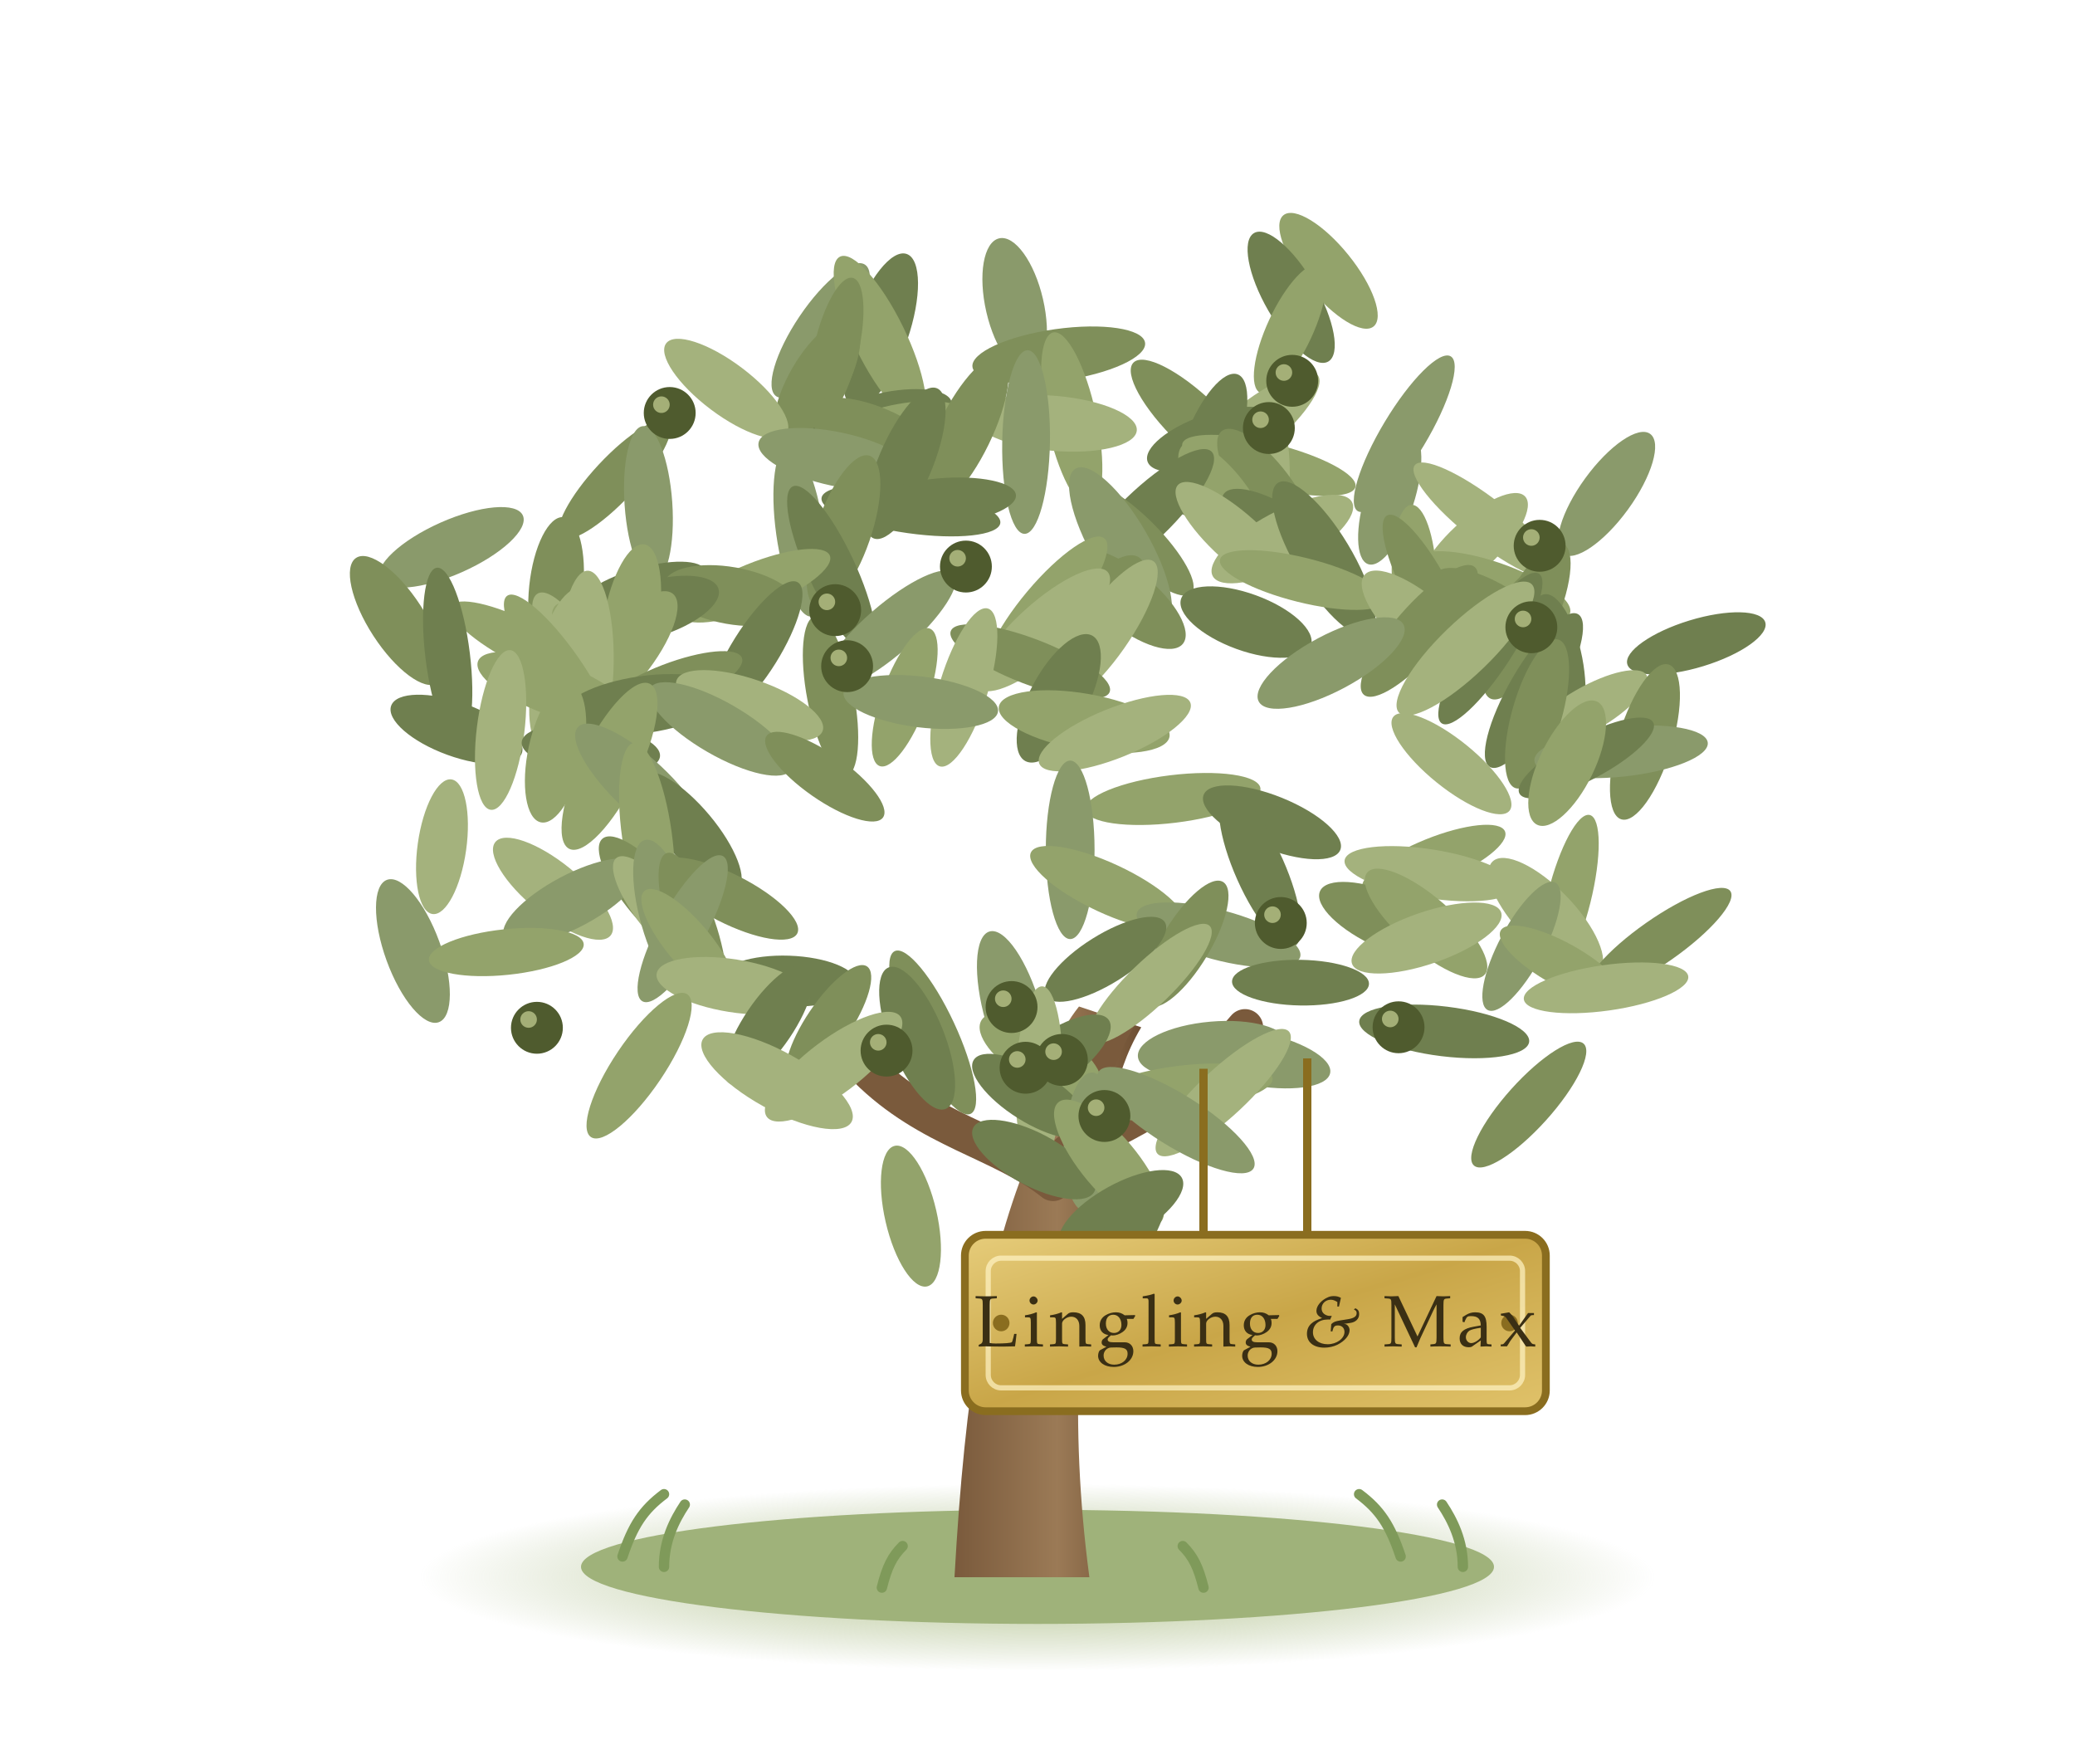
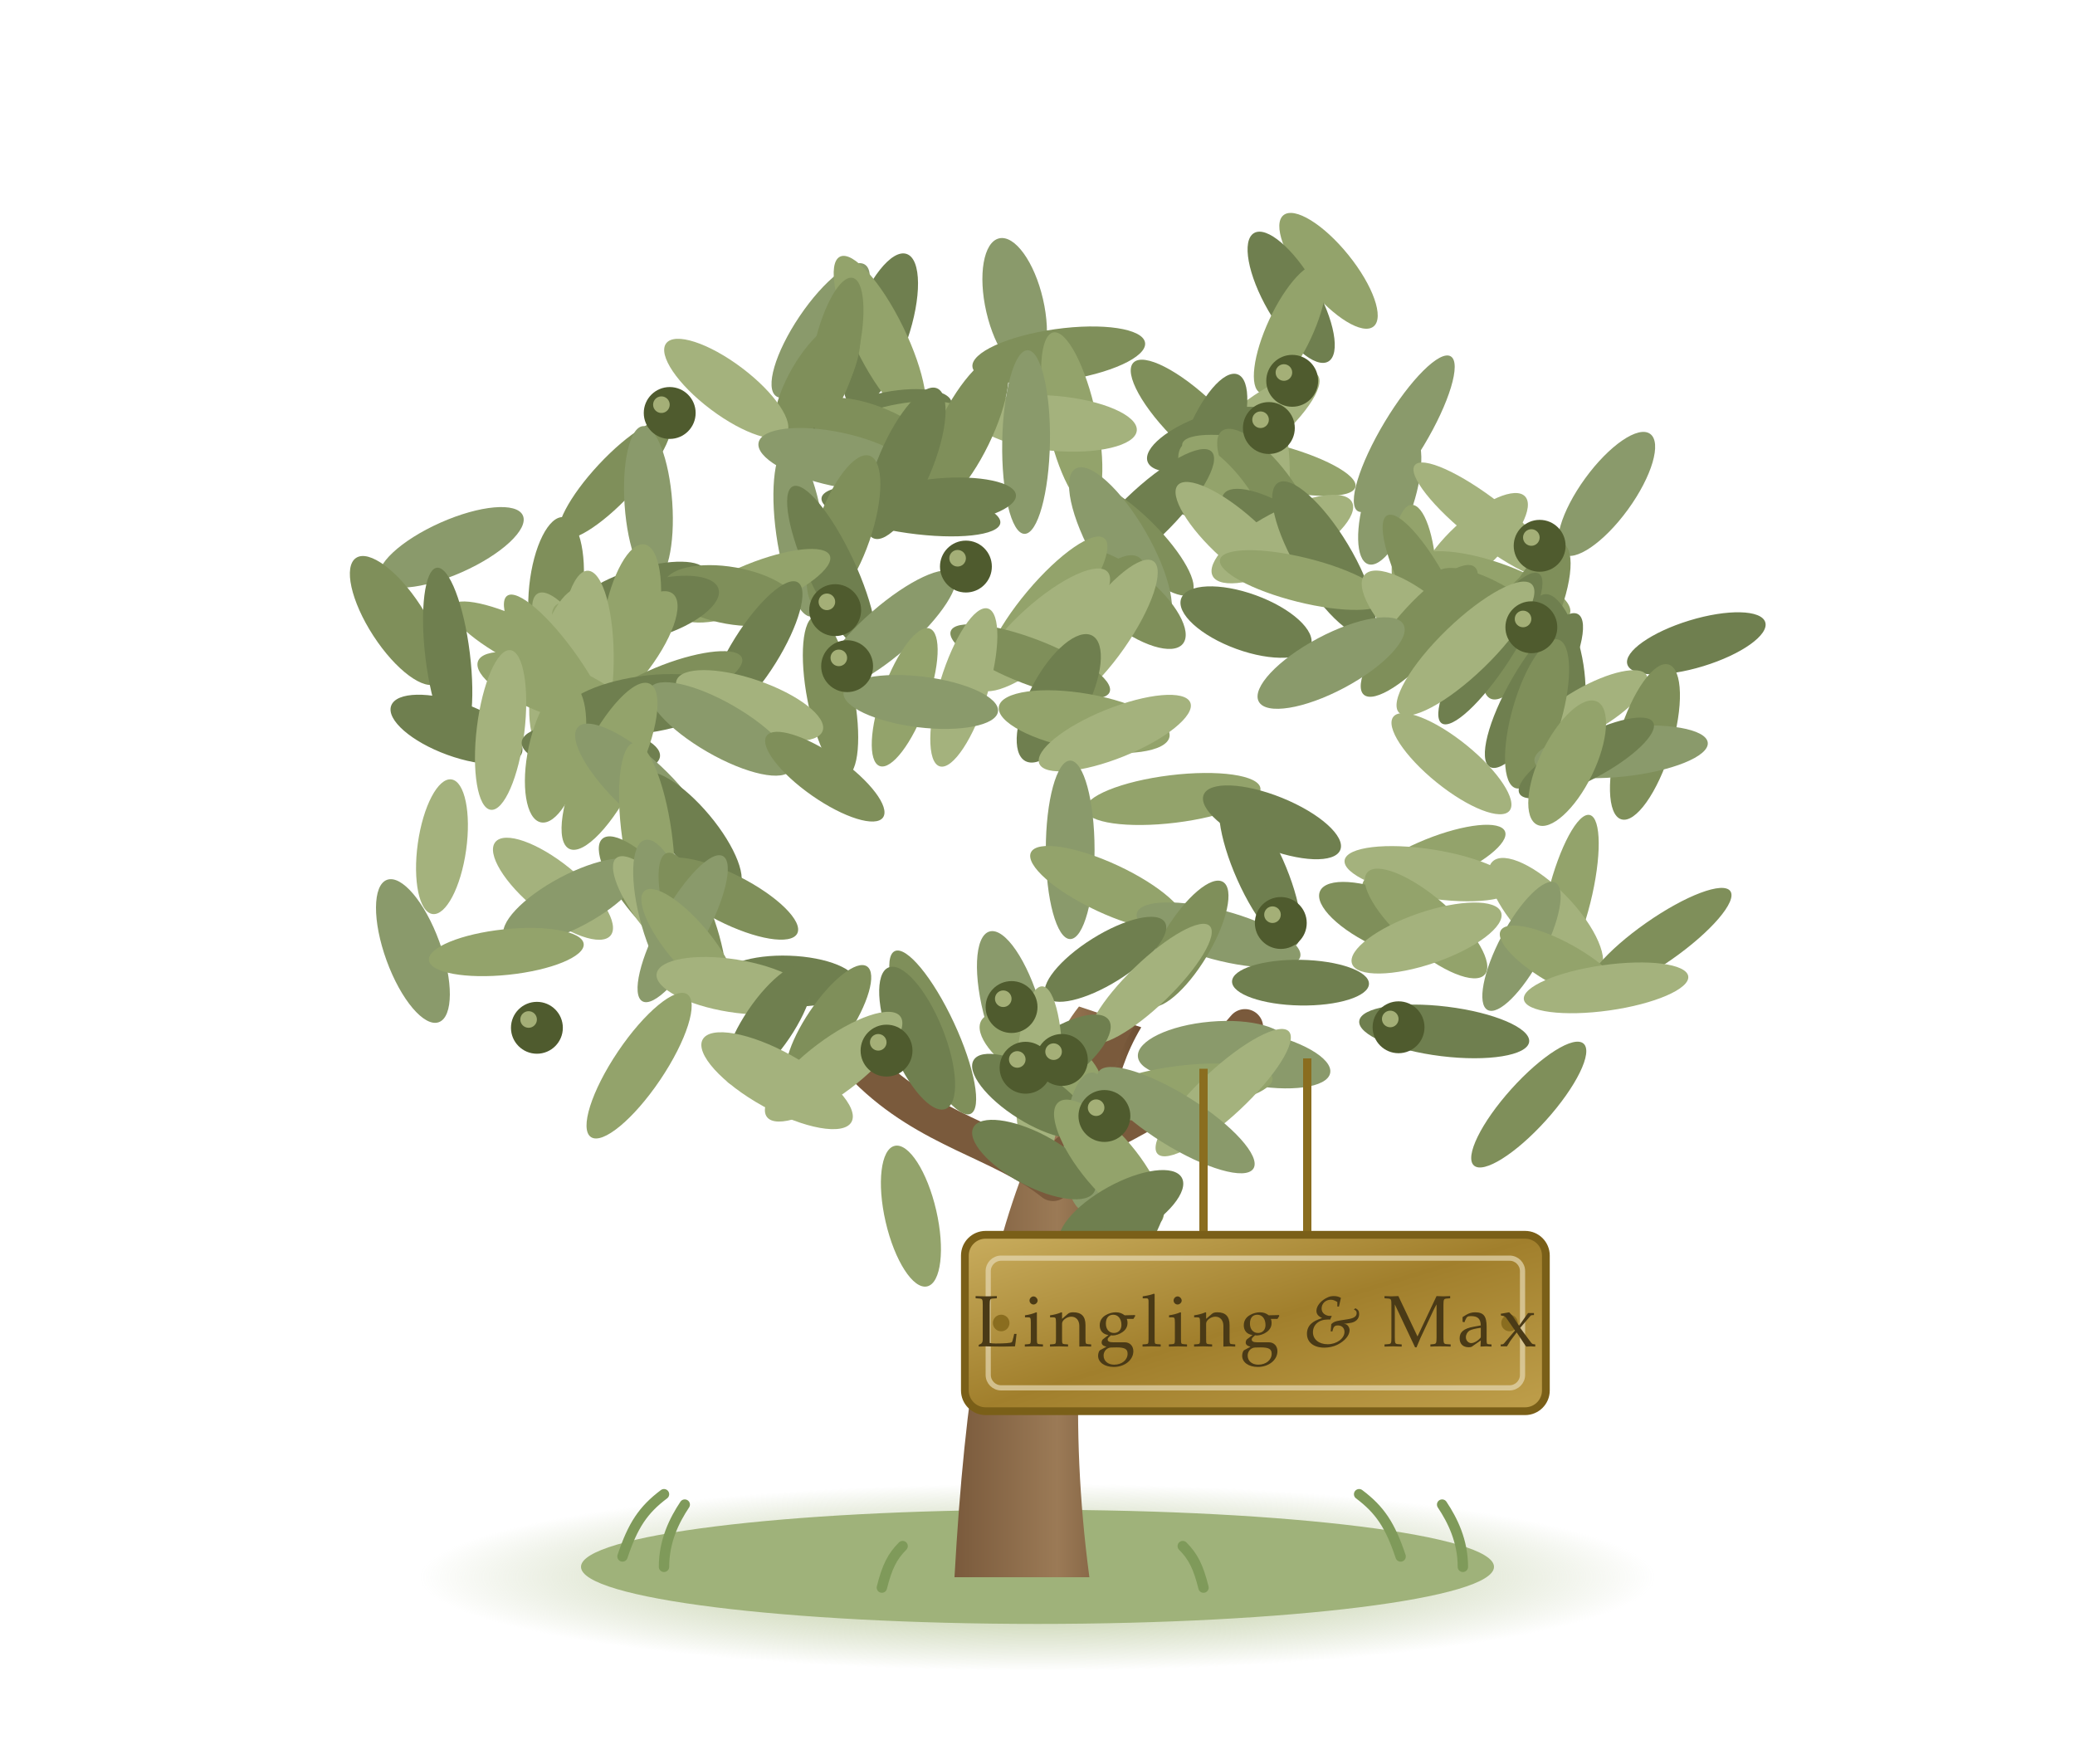
<svg xmlns="http://www.w3.org/2000/svg" width="400" height="340" viewBox="0 0 400 340" role="img" aria-label="An olive tree with a small gold plaque reading Lingling and Max">
  <defs>
    <linearGradient id="gold" x1="0" y1="0" x2="1" y2="1">
-       <stop offset="0" stop-color="#e6cc7a" />
-       <stop offset=".5" stop-color="#c9a648" />
-       <stop offset="1" stop-color="#e0c26a" />
+       <stop offset="0" stop-color="#c9ad5e" />
+       <stop offset=".5" stop-color="#a17f2c" />
+       <stop offset="1" stop-color="#bf9f4b" />
    </linearGradient>
    <linearGradient id="trunk" x1="0" y1="0" x2="1" y2="0">
      <stop offset="0" stop-color="#7a5a3c" />
      <stop offset=".55" stop-color="#9b7a56" />
      <stop offset="1" stop-color="#6e4f33" />
    </linearGradient>
    <radialGradient id="ground" cx=".5" cy=".5" r=".5">
      <stop offset="0" stop-color="#b7c78f" />
      <stop offset="1" stop-color="#9fb27a" stop-opacity="0" />
    </radialGradient>
  </defs>
  <ellipse cx="200" cy="304" rx="120" ry="18" fill="url(#ground)" />
  <ellipse cx="200" cy="302" rx="88" ry="11" fill="#9fb27a" />
  <path d="M184 304C186 268 190 244 198 224c4-10 2-20 10-30l12 4c-6 10-6 20-8 30-4 20-6 46-2 76Z" fill="url(#trunk)" />
  <path d="M203 228c-10-8-24-10-36-22" fill="none" stroke="#7a5a3c" stroke-width="7" stroke-linecap="round" />
  <path d="M206 222c12-6 22-10 34-24" fill="none" stroke="#7a5a3c" stroke-width="7" stroke-linecap="round" />
  <path d="M209 214c4-14 8-22 18-30" fill="none" stroke="#7a5a3c" stroke-width="6" stroke-linecap="round" />
  <g>
    <ellipse cx="256.1" cy="52.2" rx="13.8" ry="4.9" fill="#93a36b" transform="rotate(51 256.1 52.2)" />
    <ellipse cx="248.9" cy="57.3" rx="14.3" ry="5.1" fill="#6f7f4f" transform="rotate(60 248.9 57.3)" />
    <ellipse cx="195.6" cy="58.9" rx="13.3" ry="5.6" fill="#8a9a6b" transform="rotate(77 195.6 58.9)" />
    <ellipse cx="248.7" cy="63.4" rx="13.6" ry="4.4" fill="#93a36b" transform="rotate(-65 248.7 63.4)" />
    <ellipse cx="158.2" cy="63.7" rx="15.3" ry="4.9" fill="#8a9a6b" transform="rotate(-56 158.2 63.7)" />
    <ellipse cx="169.7" cy="63.7" rx="15.6" ry="5.5" fill="#6f7f4f" transform="rotate(-71 169.7 63.7)" />
    <ellipse cx="169.6" cy="65.2" rx="17.5" ry="5.0" fill="#93a36b" transform="rotate(64 169.6 65.2)" />
    <ellipse cx="161.2" cy="67.3" rx="14.1" ry="4.3" fill="#7f8f5a" transform="rotate(-77 161.2 67.3)" />
    <ellipse cx="204.1" cy="68.4" rx="16.8" ry="5.0" fill="#7f8f5a" transform="rotate(-8 204.1 68.4)" />
    <ellipse cx="157.5" cy="73.7" rx="13.7" ry="5.5" fill="#7f8f5a" transform="rotate(-60 157.5 73.7)" />
    <ellipse cx="140.0" cy="74.9" rx="14.5" ry="5.0" fill="#a4b27d" transform="rotate(37 140.0 74.9)" />
    <ellipse cx="170.1" cy="80.6" rx="13.7" ry="4.8" fill="#6f7f4f" transform="rotate(-13 170.1 80.6)" />
    <ellipse cx="206.6" cy="80.9" rx="17.2" ry="4.8" fill="#93a36b" transform="rotate(78 206.6 80.9)" />
    <ellipse cx="230.5" cy="81.5" rx="16.7" ry="5.1" fill="#7f8f5a" transform="rotate(44 230.5 81.5)" />
    <ellipse cx="203.3" cy="81.6" rx="15.9" ry="5.3" fill="#a4b27d" transform="rotate(5 203.3 81.6)" />
    <ellipse cx="173.9" cy="82.4" rx="13.2" ry="4.6" fill="#93a36b" transform="rotate(-10 173.9 82.4)" />
    <ellipse cx="240.8" cy="83.0" rx="17.0" ry="4.9" fill="#a4b27d" transform="rotate(-39 240.8 83.0)" />
    <ellipse cx="185.9" cy="83.4" rx="16.3" ry="5.2" fill="#7f8f5a" transform="rotate(-64 185.9 83.4)" />
    <ellipse cx="270.7" cy="83.6" rx="17.4" ry="4.4" fill="#8a9a6b" transform="rotate(-59 270.7 83.6)" />
    <ellipse cx="168.8" cy="84.1" rx="13.8" ry="5.6" fill="#7f8f5a" transform="rotate(23 168.8 84.1)" />
    <ellipse cx="233.6" cy="84.7" rx="13.1" ry="4.9" fill="#6f7f4f" transform="rotate(-19 233.6 84.7)" />
    <ellipse cx="197.8" cy="85.2" rx="17.7" ry="4.6" fill="#8a9a6b" transform="rotate(-89 197.8 85.2)" />
    <ellipse cx="233.4" cy="85.7" rx="14.5" ry="5.1" fill="#6f7f4f" transform="rotate(-69 233.4 85.7)" />
    <ellipse cx="161.3" cy="88.5" rx="15.4" ry="5.2" fill="#8a9a6b" transform="rotate(12 161.3 88.5)" />
    <ellipse cx="174.5" cy="89.3" rx="15.7" ry="5.2" fill="#6f7f4f" transform="rotate(-67 174.5 89.3)" />
    <ellipse cx="244.6" cy="89.7" rx="17.2" ry="4.3" fill="#93a36b" transform="rotate(14 244.6 89.7)" />
    <ellipse cx="118.5" cy="92.4" rx="15.2" ry="4.2" fill="#7f8f5a" transform="rotate(-47 118.5 92.4)" />
    <ellipse cx="244.1" cy="93.1" rx="15.8" ry="4.5" fill="#a4b27d" transform="rotate(-88 244.1 93.1)" />
    <ellipse cx="244.1" cy="94.4" rx="14.2" ry="5.1" fill="#7f8f5a" transform="rotate(53 244.1 94.4)" />
    <ellipse cx="309.7" cy="95.2" rx="14.3" ry="5.1" fill="#8a9a6b" transform="rotate(-54 309.7 95.2)" />
    <ellipse cx="267.9" cy="96.0" rx="13.4" ry="4.7" fill="#8a9a6b" transform="rotate(-72 267.9 96.0)" />
    <ellipse cx="181.1" cy="96.7" rx="14.8" ry="4.5" fill="#6f7f4f" transform="rotate(-5 181.1 96.7)" />
    <ellipse cx="236.2" cy="97.0" rx="13.9" ry="5.3" fill="#93a36b" transform="rotate(55 236.2 97.0)" />
    <ellipse cx="125.0" cy="97.1" rx="15.0" ry="4.6" fill="#8a9a6b" transform="rotate(86 125.0 97.1)" />
    <ellipse cx="175.6" cy="98.4" rx="17.4" ry="4.4" fill="#6f7f4f" transform="rotate(8 175.6 98.4)" />
    <ellipse cx="220.7" cy="99.5" rx="17.9" ry="5.0" fill="#6f7f4f" transform="rotate(-44 220.7 99.5)" />
    <ellipse cx="286.6" cy="100.5" rx="17.6" ry="4.3" fill="#a4b27d" transform="rotate(38 286.6 100.5)" />
    <ellipse cx="154.2" cy="102.4" rx="16.6" ry="4.6" fill="#8a9a6b" transform="rotate(82 154.2 102.4)" />
    <ellipse cx="162.6" cy="102.5" rx="15.5" ry="5.3" fill="#7f8f5a" transform="rotate(-71 162.6 102.5)" />
    <ellipse cx="247.2" cy="102.6" rx="13.5" ry="4.8" fill="#6f7f4f" transform="rotate(33 247.2 102.6)" />
    <ellipse cx="238.5" cy="103.8" rx="15.4" ry="4.8" fill="#a4b27d" transform="rotate(42 238.5 103.8)" />
    <ellipse cx="219.2" cy="103.9" rx="14.8" ry="4.3" fill="#7f8f5a" transform="rotate(45 219.2 103.9)" />
    <ellipse cx="247.2" cy="103.9" rx="15.2" ry="5.3" fill="#a4b27d" transform="rotate(-28 247.2 103.9)" />
    <ellipse cx="283.9" cy="105.1" rx="13.8" ry="4.9" fill="#a4b27d" transform="rotate(-43 283.9 105.1)" />
    <ellipse cx="216.0" cy="105.3" rx="17.3" ry="5.6" fill="#8a9a6b" transform="rotate(60 216.0 105.3)" />
    <ellipse cx="87.0" cy="105.5" rx="15.1" ry="5.2" fill="#8a9a6b" transform="rotate(-24 87.0 105.5)" />
    <ellipse cx="255.2" cy="107.7" rx="17.1" ry="5.4" fill="#6f7f4f" transform="rotate(59 255.2 107.7)" />
    <ellipse cx="160.3" cy="109.8" rx="17.7" ry="4.6" fill="#6f7f4f" transform="rotate(65 160.3 109.8)" />
    <ellipse cx="272.6" cy="111.1" rx="13.8" ry="4.3" fill="#93a36b" transform="rotate(88 272.6 111.1)" />
    <ellipse cx="251.1" cy="111.8" rx="16.4" ry="4.3" fill="#93a36b" transform="rotate(14 251.1 111.8)" />
    <ellipse cx="145.6" cy="112.9" rx="15.5" ry="4.4" fill="#93a36b" transform="rotate(-22 145.6 112.9)" />
    <ellipse cx="287.7" cy="113.1" rx="15.8" ry="4.8" fill="#93a36b" transform="rotate(19 287.7 113.1)" />
    <ellipse cx="107.2" cy="113.4" rx="13.8" ry="5.2" fill="#7f8f5a" transform="rotate(-84 107.2 113.4)" />
    <ellipse cx="123.4" cy="113.9" rx="13.2" ry="4.3" fill="#6f7f4f" transform="rotate(-17 123.4 113.9)" />
    <ellipse cx="275.2" cy="114.0" rx="16.6" ry="4.3" fill="#7f8f5a" transform="rotate(62 275.2 114.0)" />
    <ellipse cx="140.9" cy="114.8" rx="13.1" ry="5.5" fill="#7f8f5a" transform="rotate(10 140.9 114.8)" />
    <ellipse cx="217.3" cy="115.4" rx="13.8" ry="5.5" fill="#7f8f5a" transform="rotate(39 217.3 115.4)" />
    <ellipse cx="201.7" cy="117.1" rx="17.4" ry="4.8" fill="#93a36b" transform="rotate(-50 201.7 117.1)" />
    <ellipse cx="288.1" cy="117.5" rx="13.3" ry="4.9" fill="#7f8f5a" transform="rotate(31 288.1 117.5)" />
    <ellipse cx="125.4" cy="117.5" rx="13.7" ry="5.4" fill="#6f7f4f" transform="rotate(-17 125.4 117.5)" />
    <ellipse cx="211.4" cy="118.8" rx="14.0" ry="5.5" fill="#7f8f5a" transform="rotate(-54 211.4 118.8)" />
    <ellipse cx="76.5" cy="119.6" rx="14.4" ry="5.4" fill="#7f8f5a" transform="rotate(57 76.5 119.6)" />
    <ellipse cx="294.3" cy="119.7" rx="16.5" ry="5.3" fill="#7f8f5a" transform="rotate(-65 294.3 119.7)" />
    <ellipse cx="240.2" cy="119.9" rx="13.3" ry="5.5" fill="#6f7f4f" transform="rotate(20 240.2 119.9)" />
    <ellipse cx="121.6" cy="119.9" rx="15.2" ry="5.3" fill="#93a36b" transform="rotate(-80 121.6 119.9)" />
    <ellipse cx="292.4" cy="120.6" rx="13.0" ry="5.3" fill="#7f8f5a" transform="rotate(-61 292.4 120.6)" />
    <ellipse cx="201.1" cy="121.4" rx="16.7" ry="5.2" fill="#a4b27d" transform="rotate(-42 201.1 121.4)" />
    <ellipse cx="274.9" cy="121.4" rx="15.9" ry="5.6" fill="#a4b27d" transform="rotate(42 274.9 121.4)" />
    <ellipse cx="171.3" cy="121.5" rx="16.7" ry="4.8" fill="#8a9a6b" transform="rotate(-41 171.3 121.5)" />
    <ellipse cx="273.6" cy="121.6" rx="16.3" ry="4.8" fill="#7f8f5a" transform="rotate(-49 273.6 121.6)" />
    <ellipse cx="212.6" cy="122.1" rx="17.0" ry="5.0" fill="#a4b27d" transform="rotate(-55 212.6 122.1)" />
    <ellipse cx="327.0" cy="124.0" rx="13.9" ry="4.6" fill="#6f7f4f" transform="rotate(-17 327.0 124.0)" />
    <ellipse cx="101.2" cy="124.1" rx="16.0" ry="4.2" fill="#93a36b" transform="rotate(27 101.2 124.1)" />
    <ellipse cx="287.3" cy="125.0" rx="17.2" ry="4.3" fill="#6f7f4f" transform="rotate(-57 287.3 125.0)" />
    <ellipse cx="282.5" cy="125.0" rx="17.8" ry="5.1" fill="#a4b27d" transform="rotate(-44 282.5 125.0)" />
    <ellipse cx="145.6" cy="125.4" rx="15.5" ry="4.6" fill="#6f7f4f" transform="rotate(-58 145.6 125.4)" />
    <ellipse cx="86.3" cy="126.4" rx="17.1" ry="4.3" fill="#6f7f4f" transform="rotate(83 86.3 126.4)" />
    <ellipse cx="119.7" cy="126.8" rx="15.9" ry="5.6" fill="#93a36b" transform="rotate(-51 119.7 126.8)" />
    <ellipse cx="110.6" cy="126.9" rx="14.3" ry="4.6" fill="#a4b27d" transform="rotate(61 110.6 126.9)" />
    <ellipse cx="198.6" cy="127.5" rx="16.4" ry="4.4" fill="#7f8f5a" transform="rotate(21 198.6 127.5)" />
    <ellipse cx="116.0" cy="127.5" rx="14.0" ry="4.9" fill="#93a36b" transform="rotate(51 116.0 127.5)" />
    <ellipse cx="300.2" cy="127.7" rx="13.4" ry="4.9" fill="#6f7f4f" transform="rotate(79 300.2 127.7)" />
    <ellipse cx="113.0" cy="127.8" rx="17.8" ry="5.3" fill="#a4b27d" transform="rotate(-89 113.0 127.8)" />
    <ellipse cx="256.6" cy="127.8" rx="15.8" ry="5.4" fill="#8a9a6b" transform="rotate(-28 256.6 127.8)" />
    <ellipse cx="108.2" cy="128.9" rx="15.8" ry="5.2" fill="#a4b27d" transform="rotate(-77 108.2 128.9)" />
    <ellipse cx="107.7" cy="129.0" rx="17.3" ry="4.4" fill="#93a36b" transform="rotate(55 107.7 129.0)" />
    <ellipse cx="129.2" cy="132.1" rx="14.8" ry="4.2" fill="#7f8f5a" transform="rotate(-21 129.2 132.1)" />
    <ellipse cx="185.8" cy="132.5" rx="15.9" ry="4.7" fill="#a4b27d" transform="rotate(-73 185.8 132.5)" />
    <ellipse cx="106.8" cy="132.8" rx="15.6" ry="5.1" fill="#93a36b" transform="rotate(20 106.8 132.8)" />
    <ellipse cx="295.7" cy="133.1" rx="17.0" ry="4.8" fill="#6f7f4f" transform="rotate(-60 295.7 133.1)" />
    <ellipse cx="160.1" cy="134.2" rx="15.7" ry="4.5" fill="#7f8f5a" transform="rotate(79 160.1 134.2)" />
    <ellipse cx="174.4" cy="134.4" rx="14.1" ry="4.4" fill="#93a36b" transform="rotate(-70 174.4 134.4)" />
    <ellipse cx="204.1" cy="134.6" rx="13.7" ry="5.6" fill="#6f7f4f" transform="rotate(-62 204.1 134.6)" />
    <ellipse cx="177.5" cy="135.3" rx="15.0" ry="4.9" fill="#8a9a6b" transform="rotate(7 177.5 135.3)" />
    <ellipse cx="124.1" cy="135.8" rx="15.9" ry="5.5" fill="#6f7f4f" transform="rotate(-8 124.1 135.8)" />
    <ellipse cx="144.5" cy="136.0" rx="14.9" ry="5.1" fill="#a4b27d" transform="rotate(19 144.5 136.0)" />
    <ellipse cx="305.9" cy="136.8" rx="13.3" ry="4.3" fill="#a4b27d" transform="rotate(-30 305.9 136.8)" />
    <ellipse cx="296.3" cy="137.6" rx="14.9" ry="4.8" fill="#7f8f5a" transform="rotate(-74 296.3 137.6)" />
    <ellipse cx="209.0" cy="139.1" rx="16.7" ry="5.4" fill="#93a36b" transform="rotate(10 209.0 139.1)" />
    <ellipse cx="138.9" cy="140.5" rx="15.7" ry="5.1" fill="#8a9a6b" transform="rotate(30 138.9 140.5)" />
    <ellipse cx="88.0" cy="140.6" rx="13.4" ry="5.2" fill="#6f7f4f" transform="rotate(20 88.0 140.6)" />
    <ellipse cx="96.5" cy="140.7" rx="15.5" ry="4.6" fill="#a4b27d" transform="rotate(-83 96.5 140.7)" />
    <ellipse cx="214.9" cy="141.3" rx="15.7" ry="4.8" fill="#a4b27d" transform="rotate(-22 214.9 141.3)" />
    <ellipse cx="317.1" cy="143.0" rx="15.6" ry="5.2" fill="#7f8f5a" transform="rotate(-73 317.1 143.0)" />
    <ellipse cx="113.9" cy="144.4" rx="13.4" ry="4.7" fill="#6f7f4f" transform="rotate(6 113.9 144.4)" />
    <ellipse cx="312.5" cy="144.9" rx="16.8" ry="4.8" fill="#8a9a6b" transform="rotate(-6 312.5 144.9)" />
    <ellipse cx="107.1" cy="145.1" rx="13.7" ry="5.3" fill="#93a36b" transform="rotate(-78 107.1 145.1)" />
    <ellipse cx="305.8" cy="146.1" rx="14.6" ry="4.2" fill="#6f7f4f" transform="rotate(-28 305.8 146.1)" />
    <ellipse cx="302.1" cy="147.1" rx="13.2" ry="5.3" fill="#93a36b" transform="rotate(-64 302.1 147.1)" />
    <ellipse cx="279.8" cy="147.2" rx="14.4" ry="4.6" fill="#a4b27d" transform="rotate(39 279.8 147.2)" />
    <ellipse cx="117.5" cy="147.7" rx="17.7" ry="5.6" fill="#93a36b" transform="rotate(-64 117.5 147.7)" />
    <ellipse cx="159.0" cy="149.7" rx="13.7" ry="4.4" fill="#7f8f5a" transform="rotate(35 159.0 149.7)" />
    <ellipse cx="123.7" cy="151.6" rx="16.8" ry="5.4" fill="#8a9a6b" transform="rotate(43 123.7 151.6)" />
    <ellipse cx="226.1" cy="154.0" rx="17.0" ry="4.6" fill="#93a36b" transform="rotate(-7 226.1 154.0)" />
    <ellipse cx="245.2" cy="158.5" rx="14.2" ry="5.1" fill="#6f7f4f" transform="rotate(22 245.2 158.5)" />
    <ellipse cx="132.9" cy="160.3" rx="14.5" ry="5.0" fill="#6f7f4f" transform="rotate(50 132.9 160.3)" />
    <ellipse cx="124.7" cy="160.9" rx="17.9" ry="4.8" fill="#93a36b" transform="rotate(82 124.7 160.9)" />
    <ellipse cx="85.2" cy="163.2" rx="13.1" ry="4.7" fill="#a4b27d" transform="rotate(-82 85.2 163.2)" />
    <ellipse cx="206.3" cy="163.8" rx="17.2" ry="4.7" fill="#8a9a6b" transform="rotate(90 206.3 163.8)" />
    <ellipse cx="276.4" cy="165.8" rx="14.8" ry="4.3" fill="#93a36b" transform="rotate(-22 276.4 165.8)" />
    <ellipse cx="242.9" cy="167.6" rx="16.2" ry="4.8" fill="#6f7f4f" transform="rotate(66 242.9 167.6)" />
    <ellipse cx="275.6" cy="168.4" rx="16.6" ry="4.7" fill="#a4b27d" transform="rotate(9 275.6 168.4)" />
    <ellipse cx="213.5" cy="171.2" rx="16.3" ry="4.8" fill="#93a36b" transform="rotate(25 213.5 171.2)" />
    <ellipse cx="106.6" cy="171.3" rx="14.3" ry="5.1" fill="#a4b27d" transform="rotate(39 106.6 171.3)" />
    <ellipse cx="125.6" cy="172.9" rx="14.7" ry="4.9" fill="#7f8f5a" transform="rotate(50 125.6 172.9)" />
    <ellipse cx="302.5" cy="173.0" rx="16.4" ry="4.2" fill="#93a36b" transform="rotate(-76 302.5 173.0)" />
    <ellipse cx="140.5" cy="173.2" rx="14.8" ry="4.7" fill="#7f8f5a" transform="rotate(27 140.5 173.2)" />
    <ellipse cx="110.3" cy="173.7" rx="14.8" ry="5.1" fill="#8a9a6b" transform="rotate(-28 110.3 173.7)" />
    <ellipse cx="127.5" cy="176.1" rx="13.8" ry="4.4" fill="#a4b27d" transform="rotate(51 127.5 176.1)" />
    <ellipse cx="298.0" cy="176.7" rx="14.8" ry="5.6" fill="#a4b27d" transform="rotate(46 298.0 176.7)" />
    <ellipse cx="128.6" cy="177.0" rx="15.7" ry="5.1" fill="#8a9a6b" transform="rotate(74 128.6 177.0)" />
    <ellipse cx="267.8" cy="177.7" rx="14.6" ry="5.4" fill="#7f8f5a" transform="rotate(24 267.8 177.7)" />
    <ellipse cx="274.9" cy="178.0" rx="15.0" ry="5.1" fill="#93a36b" transform="rotate(41 274.9 178.0)" />
    <ellipse cx="133.5" cy="178.9" rx="15.3" ry="4.5" fill="#7f8f5a" transform="rotate(71 133.5 178.9)" />
    <ellipse cx="131.6" cy="179.0" rx="16.0" ry="4.5" fill="#8a9a6b" transform="rotate(-61 131.6 179.0)" />
    <ellipse cx="234.9" cy="180.2" rx="16.3" ry="4.8" fill="#8a9a6b" transform="rotate(15 234.9 180.2)" />
    <ellipse cx="275.0" cy="180.8" rx="15.2" ry="5.0" fill="#a4b27d" transform="rotate(-19 275.0 180.8)" />
    <ellipse cx="319.8" cy="181.4" rx="16.8" ry="4.3" fill="#7f8f5a" transform="rotate(-35 319.8 181.4)" />
    <ellipse cx="228.6" cy="181.9" rx="13.9" ry="4.7" fill="#7f8f5a" transform="rotate(-59 228.6 181.9)" />
    <ellipse cx="132.8" cy="181.9" rx="13.3" ry="4.3" fill="#93a36b" transform="rotate(50 132.8 181.9)" />
    <ellipse cx="293.3" cy="182.4" rx="13.9" ry="4.3" fill="#8a9a6b" transform="rotate(-62 293.3 182.4)" />
    <ellipse cx="79.6" cy="183.3" rx="14.6" ry="5.4" fill="#8a9a6b" transform="rotate(70 79.6 183.3)" />
    <ellipse cx="97.6" cy="183.5" rx="15.0" ry="4.4" fill="#93a36b" transform="rotate(-6 97.6 183.5)" />
    <ellipse cx="213.1" cy="184.9" rx="13.5" ry="4.7" fill="#6f7f4f" transform="rotate(-32 213.1 184.9)" />
    <ellipse cx="301.1" cy="185.9" rx="13.5" ry="4.2" fill="#93a36b" transform="rotate(29 301.1 185.9)" />
    <ellipse cx="152.0" cy="189.1" rx="13.2" ry="4.9" fill="#6f7f4f" transform="rotate(2 152.0 189.1)" />
    <ellipse cx="250.7" cy="189.4" rx="13.2" ry="4.4" fill="#6f7f4f" transform="rotate(1 250.7 189.4)" />
    <ellipse cx="221.7" cy="189.6" rx="16.0" ry="4.3" fill="#a4b27d" transform="rotate(-44 221.7 189.6)" />
    <ellipse cx="141.3" cy="190.0" rx="14.9" ry="5.1" fill="#a4b27d" transform="rotate(9 141.3 190.0)" />
    <ellipse cx="309.6" cy="190.4" rx="16.0" ry="4.4" fill="#a4b27d" transform="rotate(-8 309.6 190.4)" />
    <ellipse cx="195.3" cy="195.4" rx="16.5" ry="5.5" fill="#8a9a6b" transform="rotate(74 195.3 195.4)" />
    <ellipse cx="159.7" cy="197.3" rx="13.3" ry="4.3" fill="#7f8f5a" transform="rotate(-56 159.7 197.3)" />
    <ellipse cx="148.2" cy="197.4" rx="13.7" ry="4.8" fill="#6f7f4f" transform="rotate(-56 148.2 197.4)" />
    <ellipse cx="278.4" cy="198.8" rx="16.5" ry="4.8" fill="#6f7f4f" transform="rotate(7 278.4 198.8)" />
    <ellipse cx="179.8" cy="199.0" rx="17.3" ry="4.5" fill="#7f8f5a" transform="rotate(65 179.8 199.0)" />
    <ellipse cx="176.8" cy="200.1" rx="14.7" ry="5.2" fill="#6f7f4f" transform="rotate(68 176.8 200.1)" />
    <ellipse cx="233.8" cy="202.4" rx="14.5" ry="5.5" fill="#8a9a6b" transform="rotate(-5 233.8 202.4)" />
    <ellipse cx="200.6" cy="203.3" rx="13.2" ry="5.5" fill="#93a36b" transform="rotate(30 200.6 203.3)" />
    <ellipse cx="241.4" cy="203.9" rx="15.3" ry="5.2" fill="#8a9a6b" transform="rotate(11 241.4 203.9)" />
    <ellipse cx="203.0" cy="204.1" rx="13.1" ry="5.0" fill="#6f7f4f" transform="rotate(-35 203.0 204.1)" />
    <ellipse cx="123.2" cy="205.4" rx="16.6" ry="4.9" fill="#93a36b" transform="rotate(-56 123.2 205.4)" />
    <ellipse cx="160.7" cy="205.6" rx="16.1" ry="5.3" fill="#a4b27d" transform="rotate(-37 160.7 205.6)" />
    <ellipse cx="200.3" cy="207.8" rx="17.7" ry="4.5" fill="#a4b27d" transform="rotate(-88 200.3 207.8)" />
    <ellipse cx="149.8" cy="208.3" rx="16.4" ry="5.6" fill="#a4b27d" transform="rotate(29 149.8 208.3)" />
    <ellipse cx="228.6" cy="209.6" rx="16.8" ry="4.3" fill="#93a36b" transform="rotate(-6 228.6 209.6)" />
    <ellipse cx="206.1" cy="210.3" rx="16.4" ry="4.5" fill="#93a36b" transform="rotate(13 206.1 210.3)" />
    <ellipse cx="235.8" cy="210.6" rx="17.3" ry="4.6" fill="#a4b27d" transform="rotate(-43 235.8 210.6)" />
    <ellipse cx="198.9" cy="211.3" rx="13.2" ry="5.0" fill="#6f7f4f" transform="rotate(32 198.9 211.3)" />
    <ellipse cx="294.7" cy="212.9" rx="15.8" ry="4.5" fill="#7f8f5a" transform="rotate(-48 294.7 212.9)" />
    <ellipse cx="226.7" cy="215.9" rx="17.6" ry="5.0" fill="#8a9a6b" transform="rotate(32 226.7 215.9)" />
    <ellipse cx="209.9" cy="220.1" rx="13.4" ry="4.8" fill="#8a9a6b" transform="rotate(-87 209.9 220.1)" />
    <ellipse cx="199.3" cy="223.5" rx="13.2" ry="5.1" fill="#6f7f4f" transform="rotate(28 199.3 223.5)" />
    <ellipse cx="213.8" cy="224.1" rx="15.2" ry="5.4" fill="#93a36b" transform="rotate(50 213.8 224.1)" />
    <ellipse cx="216.1" cy="233.5" rx="13.4" ry="5.3" fill="#6f7f4f" transform="rotate(-29 216.1 233.5)" />
    <ellipse cx="175.6" cy="234.4" rx="13.9" ry="5.0" fill="#93a36b" transform="rotate(77 175.6 234.4)" />
    <ellipse cx="215.7" cy="240.5" rx="14.7" ry="4.7" fill="#6f7f4f" transform="rotate(-55 215.7 240.5)" />
  </g>
  <g>
    <circle cx="295.2" cy="120.9" r="5" fill="#4f5b2e" />
    <circle cx="293.6" cy="119.3" r="1.6" fill="#b9c48a" opacity=".8" />
    <circle cx="246.9" cy="177.9" r="5" fill="#4f5b2e" />
    <circle cx="245.3" cy="176.3" r="1.6" fill="#b9c48a" opacity=".8" />
    <circle cx="163.3" cy="128.4" r="5" fill="#4f5b2e" />
    <circle cx="161.7" cy="126.8" r="1.6" fill="#b9c48a" opacity=".8" />
    <circle cx="212.9" cy="215.1" r="5" fill="#4f5b2e" />
    <circle cx="211.3" cy="213.5" r="1.6" fill="#b9c48a" opacity=".8" />
    <circle cx="197.7" cy="205.8" r="5" fill="#4f5b2e" />
    <circle cx="196.1" cy="204.2" r="1.6" fill="#b9c48a" opacity=".8" />
    <circle cx="249.1" cy="73.4" r="5" fill="#4f5b2e" />
    <circle cx="247.5" cy="71.8" r="1.6" fill="#b9c48a" opacity=".8" />
    <circle cx="269.6" cy="198.0" r="5" fill="#4f5b2e" />
    <circle cx="268.0" cy="196.4" r="1.6" fill="#b9c48a" opacity=".8" />
    <circle cx="161.0" cy="117.6" r="5" fill="#4f5b2e" />
    <circle cx="159.4" cy="116.0" r="1.6" fill="#b9c48a" opacity=".8" />
    <circle cx="195.0" cy="194.1" r="5" fill="#4f5b2e" />
    <circle cx="193.4" cy="192.5" r="1.6" fill="#b9c48a" opacity=".8" />
    <circle cx="170.9" cy="202.5" r="5" fill="#4f5b2e" />
    <circle cx="169.3" cy="200.9" r="1.6" fill="#b9c48a" opacity=".8" />
    <circle cx="186.2" cy="109.2" r="5" fill="#4f5b2e" />
    <circle cx="184.6" cy="107.6" r="1.6" fill="#b9c48a" opacity=".8" />
    <circle cx="129.1" cy="79.6" r="5" fill="#4f5b2e" />
    <circle cx="127.5" cy="78.0" r="1.6" fill="#b9c48a" opacity=".8" />
    <circle cx="103.5" cy="198.1" r="5" fill="#4f5b2e" />
    <circle cx="101.9" cy="196.5" r="1.6" fill="#b9c48a" opacity=".8" />
    <circle cx="244.6" cy="82.5" r="5" fill="#4f5b2e" />
    <circle cx="243.0" cy="80.9" r="1.6" fill="#b9c48a" opacity=".8" />
    <circle cx="204.7" cy="204.3" r="5" fill="#4f5b2e" />
    <circle cx="203.1" cy="202.7" r="1.6" fill="#b9c48a" opacity=".8" />
    <circle cx="296.8" cy="105.2" r="5" fill="#4f5b2e" />
    <circle cx="295.2" cy="103.6" r="1.6" fill="#b9c48a" opacity=".8" />
  </g>
  <path d="M232 206v34M252 204v36" stroke="#8a6d1f" stroke-width="1.6" />
-   <rect x="186" y="238" width="112" height="34" rx="4" fill="url(#gold)" stroke="#8a6d1f" stroke-width="1.5" />
-   <rect x="190.5" y="242.5" width="103" height="25" rx="2.5" fill="none" stroke="#fff3c4" stroke-width="1" opacity=".7" />
+   <rect x="186" y="238" width="112" height="34" rx="4" fill="url(#gold)" stroke="#7a5f18" stroke-width="1.5" />
+   <rect x="190.5" y="242.5" width="103" height="25" rx="2.5" fill="none" stroke="#e6d9b4" stroke-width="1" opacity=".7" />
  <circle cx="193" cy="255" r="1.6" fill="#8a6d1f" />
  <circle cx="291" cy="255" r="1.6" fill="#8a6d1f" />
-   <text x="242" y="259.5" text-anchor="middle" font-family="Baskerville, Palatino, Georgia, serif" font-size="14" letter-spacing="1" fill="#3a2f14">Lingling <tspan font-style="italic">&amp;</tspan> Max</text>
+   <text x="242" y="259.5" text-anchor="middle" font-family="Baskerville, Palatino, Georgia, serif" font-size="14" letter-spacing="1" fill="#4a3a16">Lingling <tspan font-style="italic">&amp;</tspan> Max</text>
  <g stroke="#7f9a5a" stroke-width="2" stroke-linecap="round" fill="none">
    <path d="M120 300c2-6 4-9 8-12M128 302c0-5 2-9 4-12M270 300c-2-6-4-9-8-12M282 302c0-5-2-9-4-12M170 306c1-4 2-6 4-8M232 306c-1-4-2-6-4-8" />
  </g>
</svg>
